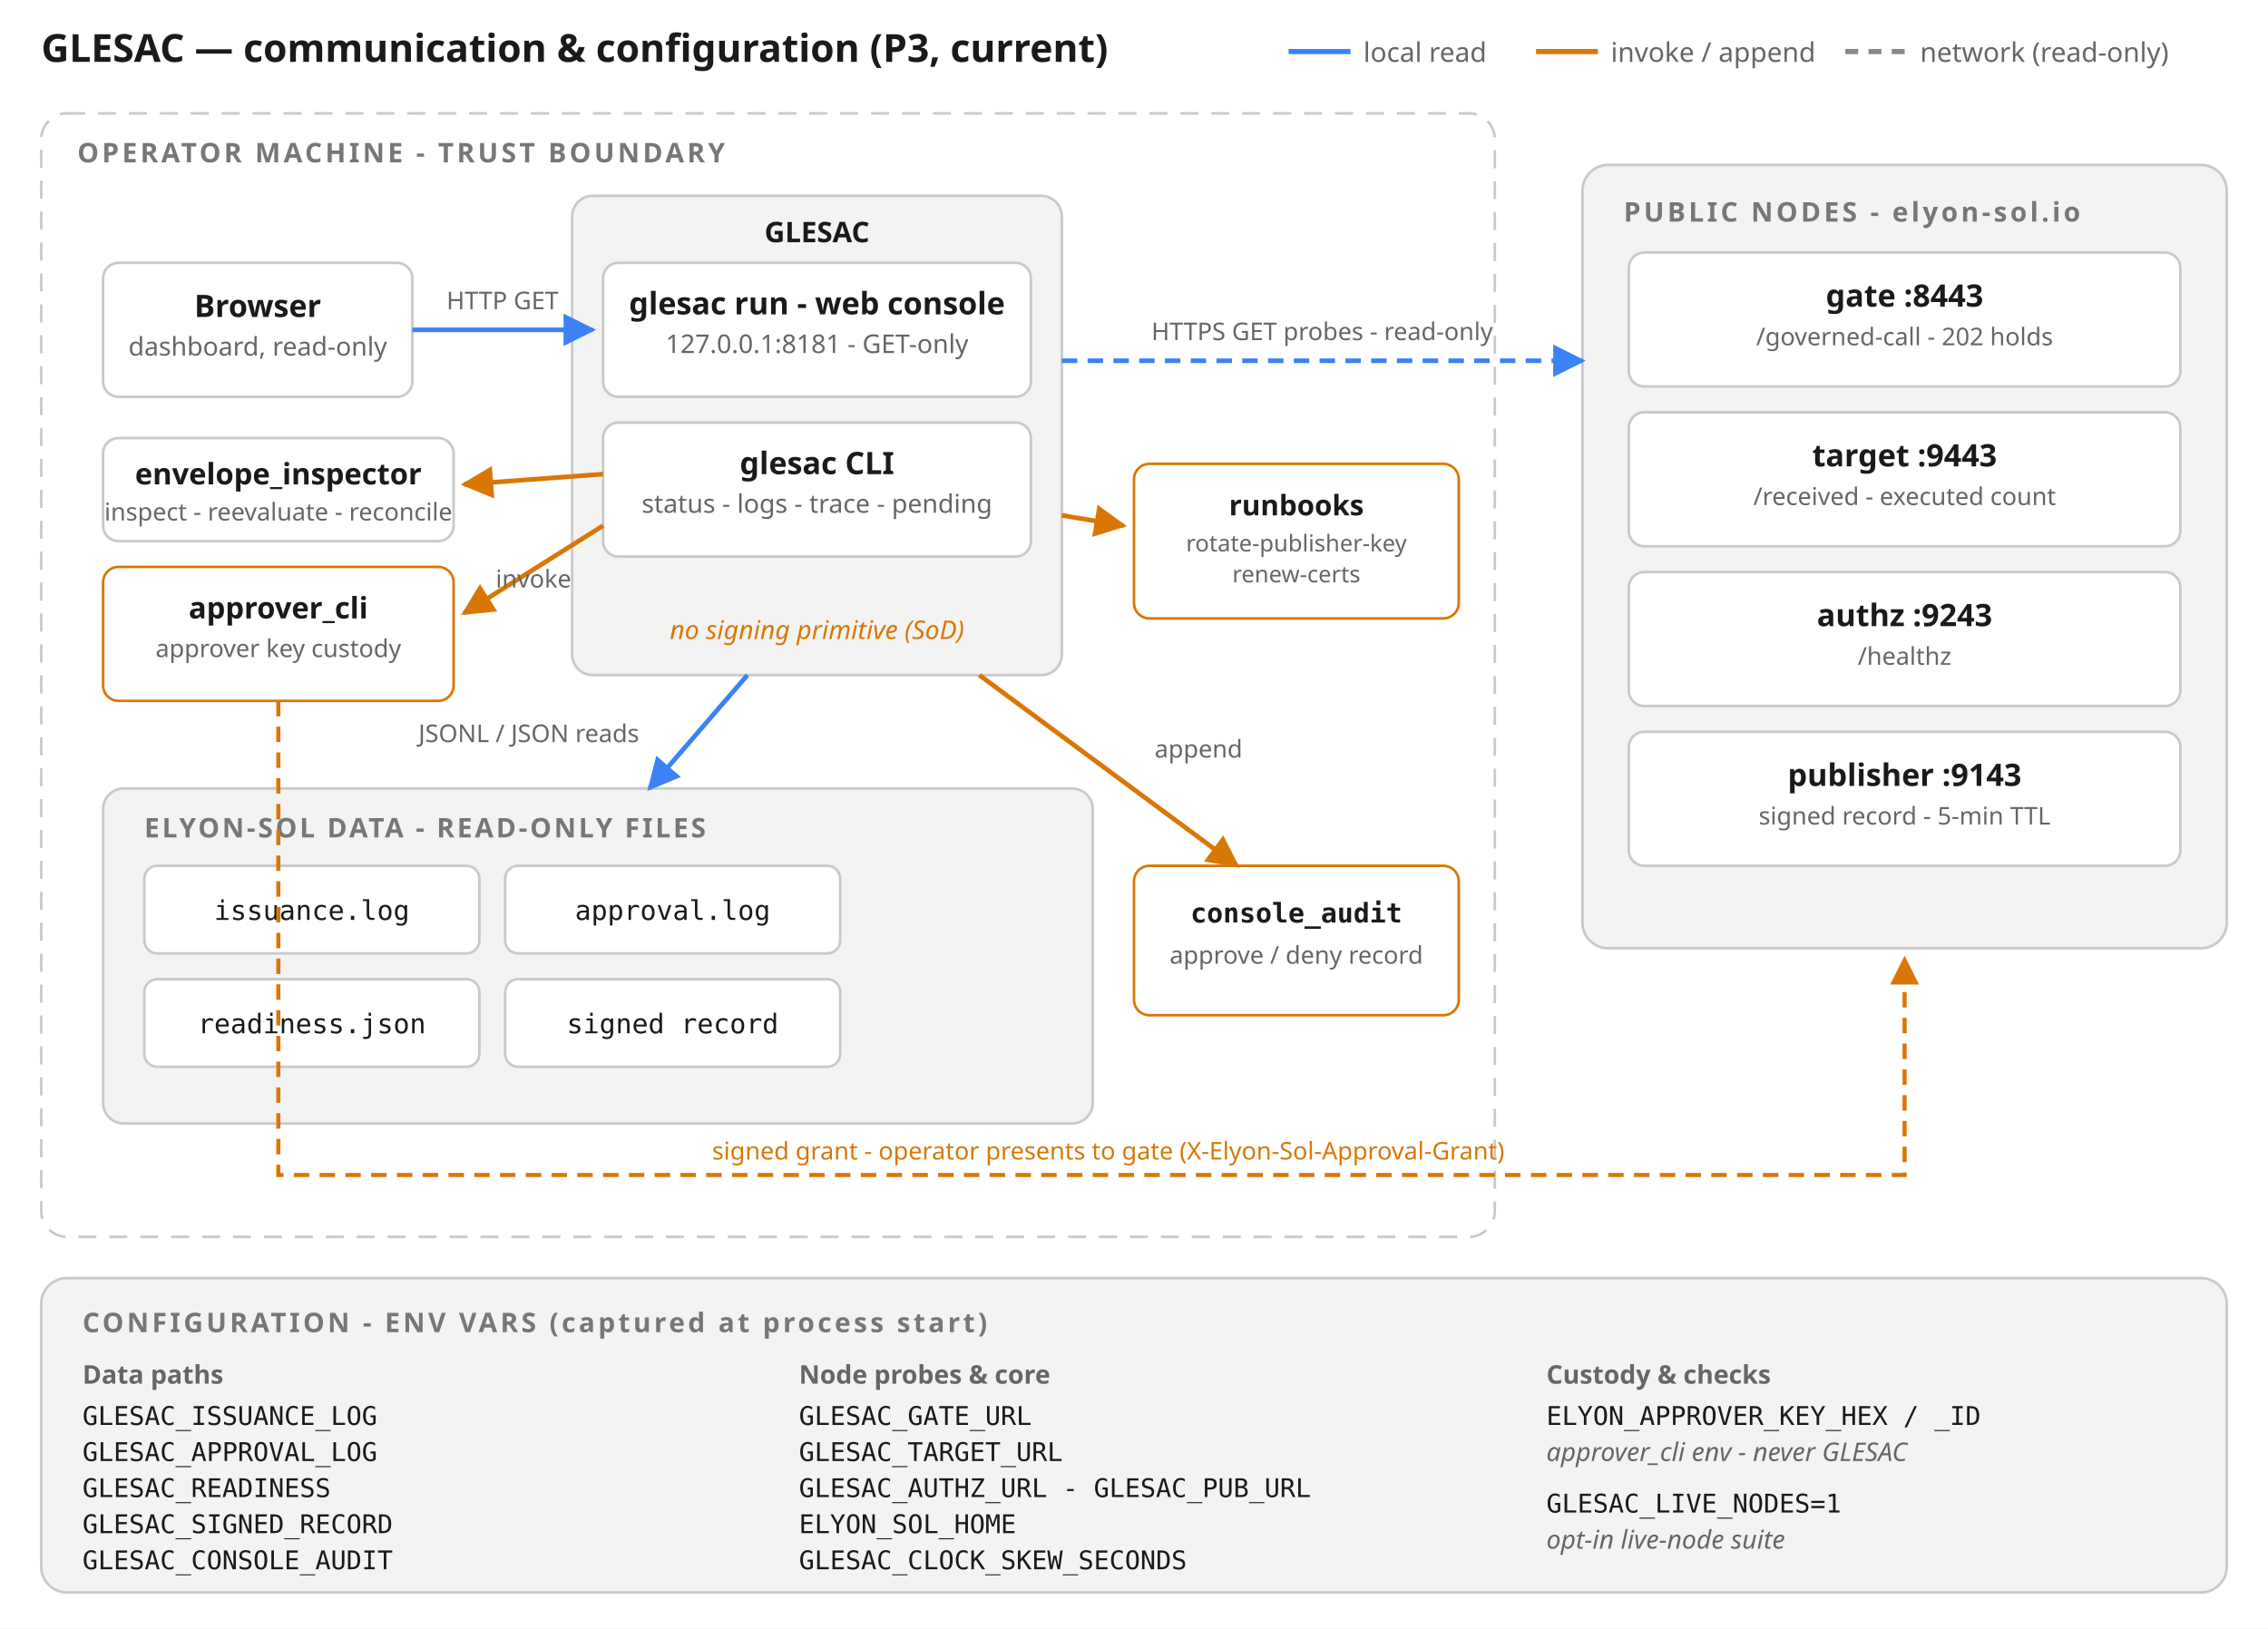
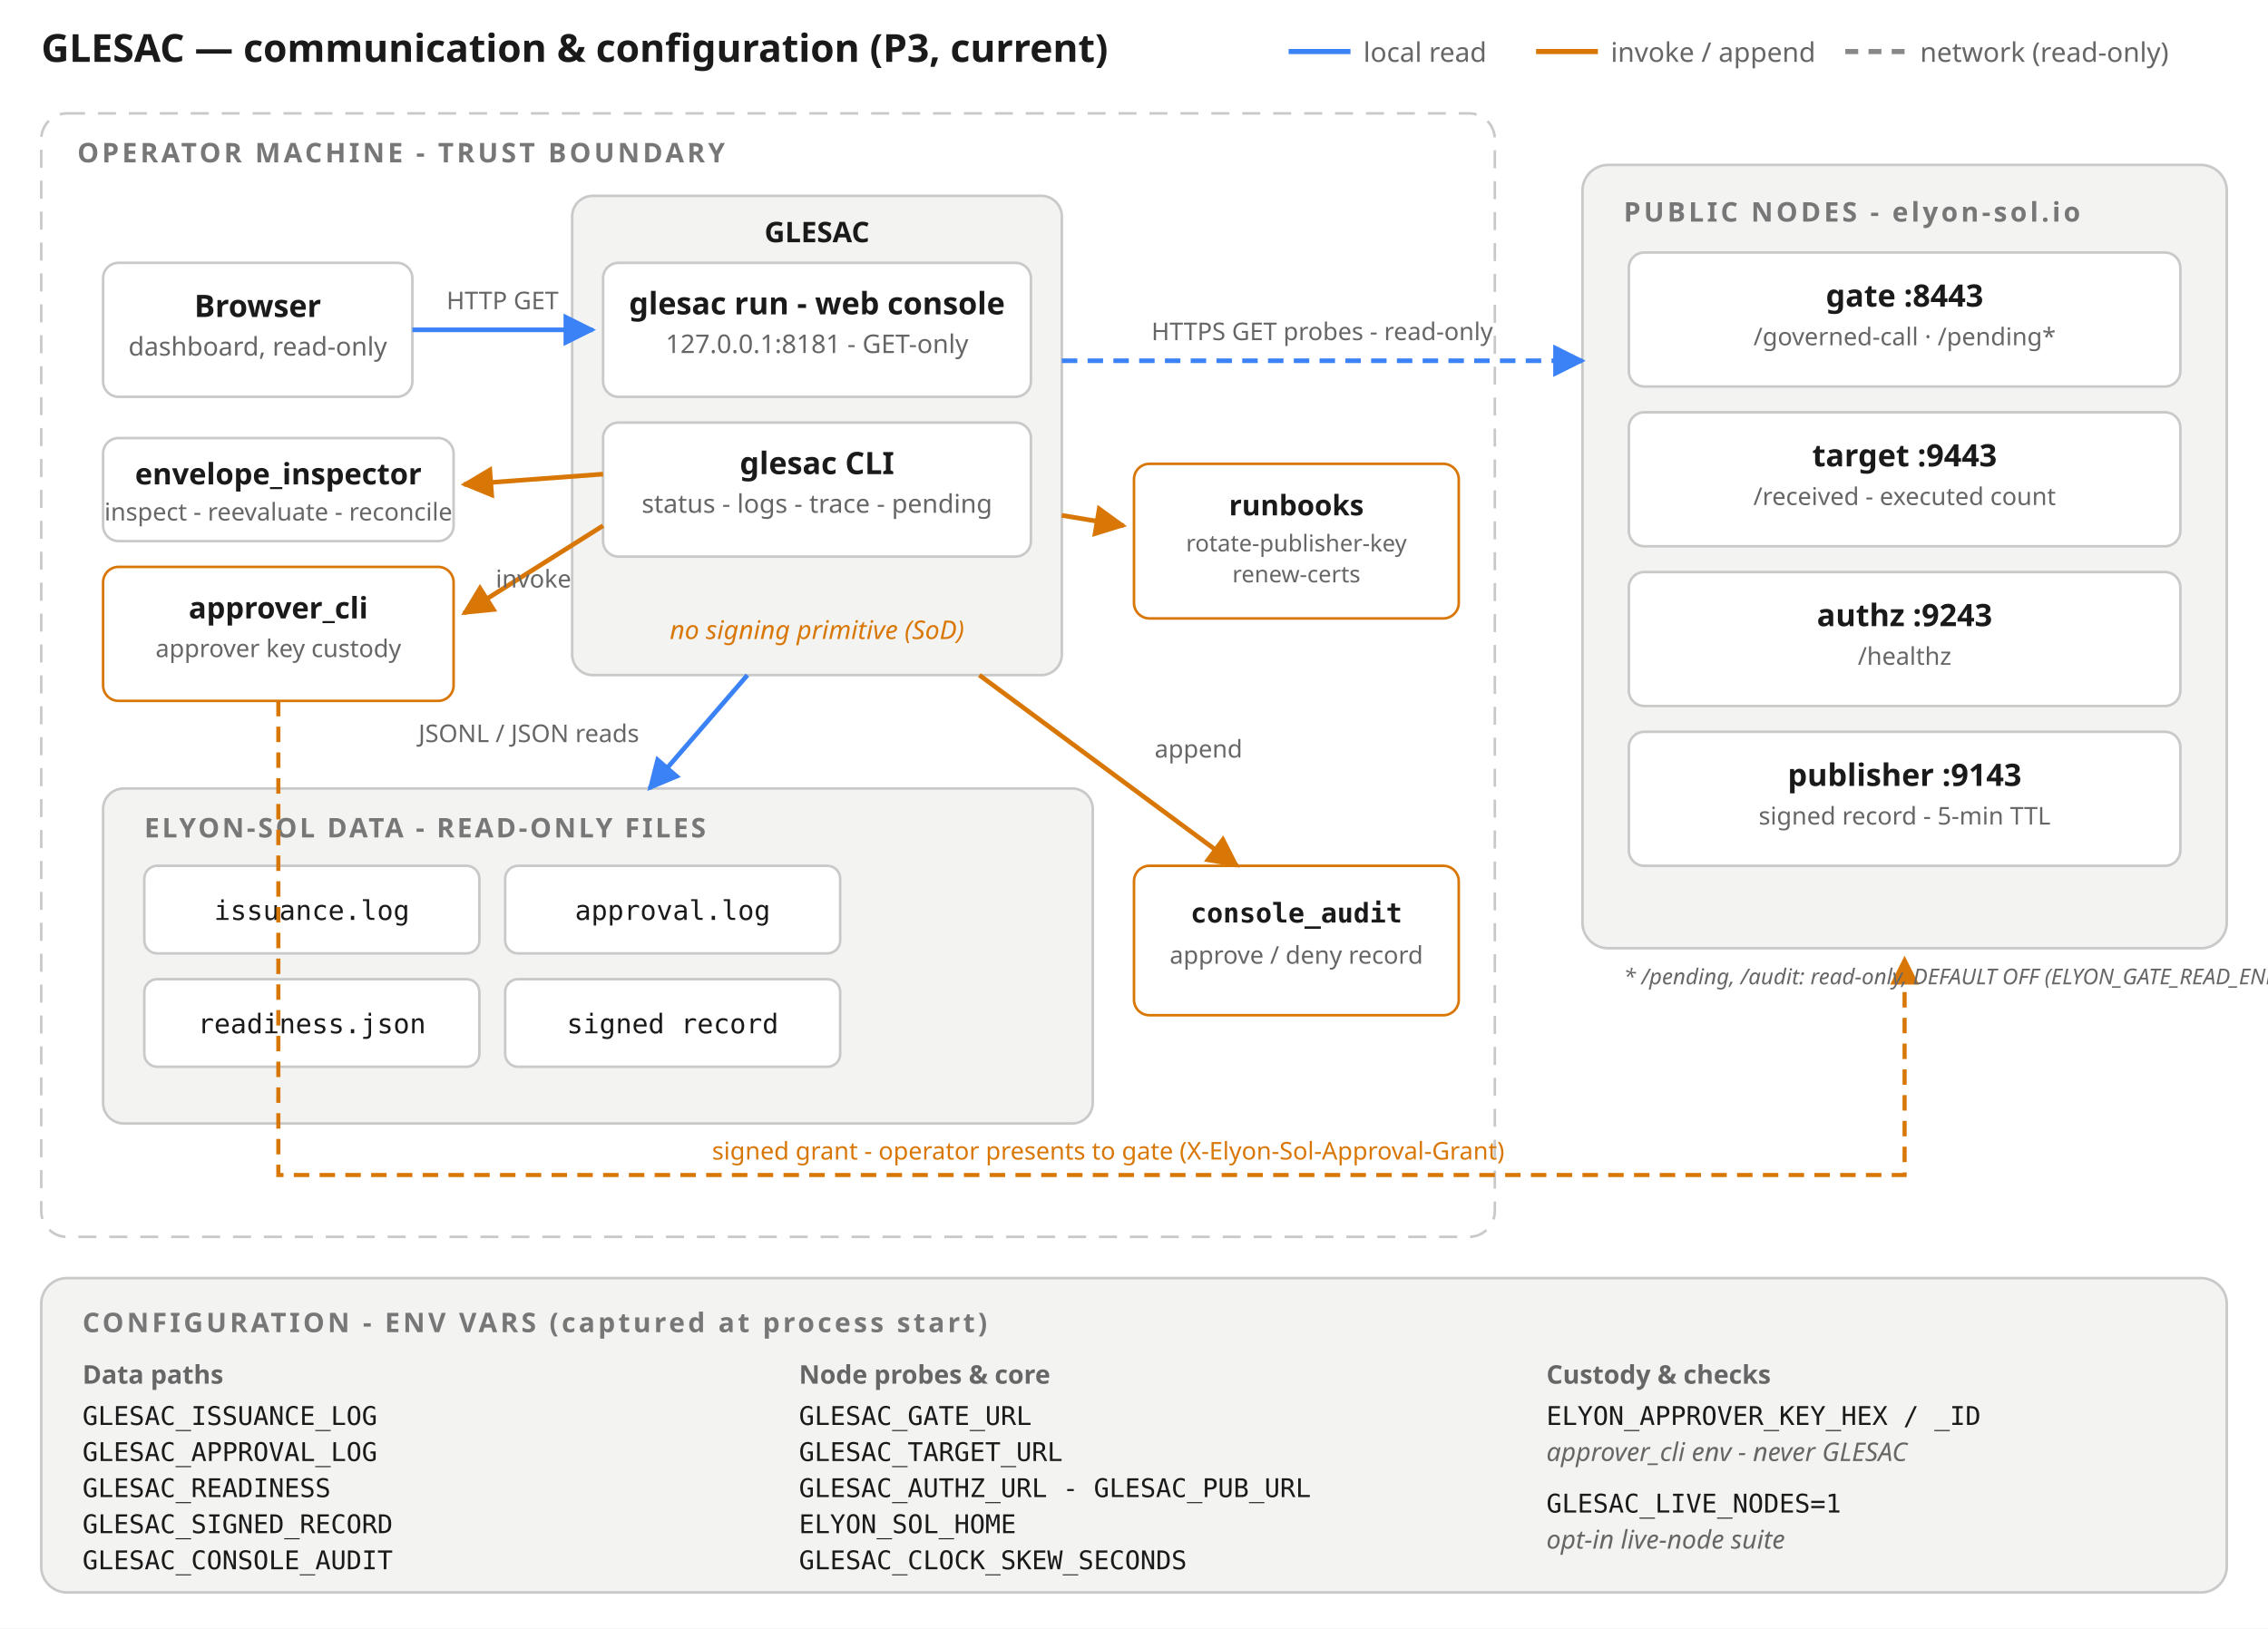
<svg xmlns="http://www.w3.org/2000/svg" viewBox="0 0 880 632" role="img" font-family="ui-sans-serif, system-ui, sans-serif">
  <defs>
    <marker id="ab" viewBox="0 0 10 10" refX="9" refY="5" markerWidth="7" markerHeight="7" orient="auto-start-reverse">
      <path d="M0,0 L10,5 L0,10 z" fill="#3b82f6" />
    </marker>
    <marker id="aa" viewBox="0 0 10 10" refX="9" refY="5" markerWidth="7" markerHeight="7" orient="auto-start-reverse">
      <path d="M0,0 L10,5 L0,10 z" fill="#d97706" />
    </marker>
  </defs>
  <rect x="0" y="0" width="880" height="632" fill="#ffffff" />
  <text x="16" y="24" font-size="15" font-weight="700" fill="#1a1a1a">GLESAC — communication &amp; configuration (P3, current)</text>
  <g font-size="10.5" fill="#666666">
    <line x1="500" y1="20" x2="524" y2="20" stroke="#3b82f6" stroke-width="2" />
    <text x="529" y="24">local read</text>
    <line x1="596" y1="20" x2="620" y2="20" stroke="#d97706" stroke-width="2" />
    <text x="625" y="24">invoke / append</text>
    <line x1="716" y1="20" x2="740" y2="20" stroke="#888888" stroke-width="2" stroke-dasharray="5 4" />
    <text x="745" y="24">network (read-only)</text>
  </g>
  <rect x="16" y="44" width="564" height="436" rx="10" fill="none" stroke="#c9c9c9" stroke-dasharray="7 5" />
  <text x="30" y="63" font-size="10.5" font-weight="700" letter-spacing="1.2" fill="#777777">OPERATOR MACHINE - TRUST BOUNDARY</text>
  <rect x="222" y="76" width="190" height="186" rx="8" fill="#f3f3f2" stroke="#c9c9c9" />
  <text x="317" y="94" font-size="11" font-weight="700" text-anchor="middle" fill="#1a1a1a">GLESAC</text>
  <rect x="234" y="102" width="166" height="52" rx="6" fill="#ffffff" stroke="#c9c9c9" />
  <text x="317" y="122" font-size="12" font-weight="600" text-anchor="middle" fill="#1a1a1a">glesac run - web console</text>
  <text x="317" y="137" font-size="10" text-anchor="middle" fill="#666666">127.0.0.1:8181 - GET-only</text>
  <rect x="234" y="164" width="166" height="52" rx="6" fill="#ffffff" stroke="#c9c9c9" />
  <text x="317" y="184" font-size="12" font-weight="600" text-anchor="middle" fill="#1a1a1a">glesac CLI</text>
  <text x="317" y="199" font-size="10" text-anchor="middle" fill="#666666">status - logs - trace - pending</text>
  <text x="317" y="248" font-size="10" font-style="italic" text-anchor="middle" fill="#d97706">no signing primitive (SoD)</text>
  <rect x="40" y="102" width="120" height="52" rx="6" fill="#ffffff" stroke="#c9c9c9" />
  <text x="100" y="123" font-size="12" font-weight="600" text-anchor="middle" fill="#1a1a1a">Browser</text>
  <text x="100" y="138" font-size="10" text-anchor="middle" fill="#666666">dashboard, read-only</text>
  <line x1="160" y1="128" x2="230" y2="128" stroke="#3b82f6" stroke-width="1.8" marker-end="url(#ab)" />
  <text x="195" y="120" font-size="9.5" text-anchor="middle" fill="#666666">HTTP GET</text>
  <rect x="40" y="170" width="136" height="40" rx="6" fill="#ffffff" stroke="#c9c9c9" />
  <text x="108" y="188" font-size="11.5" font-weight="600" text-anchor="middle" fill="#1a1a1a">envelope_inspector</text>
  <text x="108" y="202" font-size="9.5" text-anchor="middle" fill="#666666">inspect - reevaluate - reconcile</text>
  <rect x="40" y="220" width="136" height="52" rx="6" fill="#ffffff" stroke="#d97706" />
  <text x="108" y="240" font-size="11.5" font-weight="600" text-anchor="middle" fill="#1a1a1a">approver_cli</text>
  <text x="108" y="255" font-size="9.5" text-anchor="middle" fill="#666666">approver key custody</text>
  <line x1="234" y1="184" x2="180" y2="188" stroke="#d97706" stroke-width="1.8" marker-end="url(#aa)" />
  <line x1="234" y1="204" x2="180" y2="238" stroke="#d97706" stroke-width="1.8" marker-end="url(#aa)" />
  <text x="207" y="228" font-size="9.5" text-anchor="middle" fill="#666666">invoke</text>
  <rect x="40" y="306" width="384" height="130" rx="8" fill="#f3f3f2" stroke="#c9c9c9" />
  <text x="56" y="325" font-size="10.5" font-weight="700" letter-spacing="1" fill="#777777">ELYON-SOL DATA - READ-ONLY FILES</text>
  <g font-size="10.5" font-family="ui-monospace, monospace" fill="#1a1a1a">
    <rect x="56" y="336" width="130" height="34" rx="5" fill="#ffffff" stroke="#c9c9c9" />
    <text x="121" y="357" text-anchor="middle">issuance.log</text>
    <rect x="196" y="336" width="130" height="34" rx="5" fill="#ffffff" stroke="#c9c9c9" />
    <text x="261" y="357" text-anchor="middle">approval.log</text>
    <rect x="56" y="380" width="130" height="34" rx="5" fill="#ffffff" stroke="#c9c9c9" />
    <text x="121" y="401" text-anchor="middle">readiness.json</text>
    <rect x="196" y="380" width="130" height="34" rx="5" fill="#ffffff" stroke="#c9c9c9" />
    <text x="261" y="401" text-anchor="middle">signed record</text>
  </g>
  <line x1="290" y1="262" x2="252" y2="306" stroke="#3b82f6" stroke-width="1.8" marker-end="url(#ab)" />
  <text x="248" y="288" font-size="9.5" text-anchor="end" fill="#666666">JSONL / JSON reads</text>
  <rect x="440" y="336" width="126" height="58" rx="6" fill="#ffffff" stroke="#d97706" />
  <text x="503" y="358" font-size="10.5" font-family="ui-monospace, monospace" font-weight="600" text-anchor="middle" fill="#1a1a1a">console_audit</text>
  <text x="503" y="374" font-size="9.5" text-anchor="middle" fill="#666666">approve / deny record</text>
  <line x1="380" y1="262" x2="480" y2="336" stroke="#d97706" stroke-width="1.8" marker-end="url(#aa)" />
  <text x="448" y="294" font-size="9.5" fill="#666666">append</text>
  <rect x="614" y="64" width="250" height="304" rx="10" fill="#f3f3f2" stroke="#c9c9c9" />
  <text x="630" y="86" font-size="10.5" font-weight="700" letter-spacing="1.2" fill="#777777">PUBLIC NODES - elyon-sol.io</text>
  <g font-size="12" font-weight="600" fill="#1a1a1a">
    <rect x="632" y="98" width="214" height="52" rx="6" fill="#ffffff" stroke="#c9c9c9" />
    <text x="739" y="119" text-anchor="middle">gate :8443</text>
-     <text x="739" y="134" font-size="9.5" font-weight="400" text-anchor="middle" fill="#666666">/governed-call - 202 holds</text>
+     <text x="739" y="134" font-size="9.5" font-weight="400" text-anchor="middle" fill="#666666">/governed-call · /pending*</text>
    <rect x="632" y="160" width="214" height="52" rx="6" fill="#ffffff" stroke="#c9c9c9" />
    <text x="739" y="181" text-anchor="middle">target :9443</text>
    <text x="739" y="196" font-size="9.5" font-weight="400" text-anchor="middle" fill="#666666">/received - executed count</text>
    <rect x="632" y="222" width="214" height="52" rx="6" fill="#ffffff" stroke="#c9c9c9" />
    <text x="739" y="243" text-anchor="middle">authz :9243</text>
    <text x="739" y="258" font-size="9.5" font-weight="400" text-anchor="middle" fill="#666666">/healthz</text>
    <rect x="632" y="284" width="214" height="52" rx="6" fill="#ffffff" stroke="#c9c9c9" />
    <text x="739" y="305" text-anchor="middle">publisher :9143</text>
    <text x="739" y="320" font-size="9.5" font-weight="400" text-anchor="middle" fill="#666666">signed record - 5-min TTL</text>
  </g>
  <line x1="412" y1="140" x2="614" y2="140" stroke="#3b82f6" stroke-width="1.8" stroke-dasharray="6 4" marker-end="url(#ab)" />
  <text x="513" y="132" font-size="9.5" text-anchor="middle" fill="#666666">HTTPS GET probes - read-only</text>
  <path d="M108,272 V456 H739 V372" fill="none" stroke="#d97706" stroke-width="1.6" stroke-dasharray="6 4" marker-end="url(#aa)" />
  <text x="430" y="450" font-size="9.5" text-anchor="middle" fill="#d97706">signed grant - operator presents to gate (X-Elyon-Sol-Approval-Grant)</text>
  <rect x="440" y="180" width="126" height="60" rx="6" fill="#ffffff" stroke="#d97706" />
  <text x="503" y="200" font-size="11" font-weight="600" text-anchor="middle" fill="#1a1a1a">runbooks</text>
  <text x="503" y="214" font-size="9" text-anchor="middle" fill="#666666">rotate-publisher-key</text>
  <text x="503" y="226" font-size="9" text-anchor="middle" fill="#666666">renew-certs</text>
  <line x1="412" y1="200" x2="436" y2="204" stroke="#d97706" stroke-width="1.8" marker-end="url(#aa)" />
  <rect x="16" y="496" width="848" height="122" rx="10" fill="#f3f3f2" stroke="#c9c9c9" />
  <text x="32" y="517" font-size="10.5" font-weight="700" letter-spacing="1.2" fill="#777777">CONFIGURATION - ENV VARS (captured at process start)</text>
  <g font-size="10" font-family="ui-monospace, monospace" fill="#1a1a1a">
    <text x="32" y="537" font-family="ui-sans-serif, system-ui, sans-serif" font-weight="600" fill="#666666">Data paths</text>
    <text x="32" y="553">GLESAC_ISSUANCE_LOG</text>
    <text x="32" y="567">GLESAC_APPROVAL_LOG</text>
    <text x="32" y="581">GLESAC_READINESS</text>
    <text x="32" y="595">GLESAC_SIGNED_RECORD</text>
    <text x="32" y="609">GLESAC_CONSOLE_AUDIT</text>
    <text x="310" y="537" font-family="ui-sans-serif, system-ui, sans-serif" font-weight="600" fill="#666666">Node probes &amp; core</text>
    <text x="310" y="553">GLESAC_GATE_URL</text>
    <text x="310" y="567">GLESAC_TARGET_URL</text>
    <text x="310" y="581">GLESAC_AUTHZ_URL - GLESAC_PUB_URL</text>
    <text x="310" y="595">ELYON_SOL_HOME</text>
    <text x="310" y="609">GLESAC_CLOCK_SKEW_SECONDS</text>
    <text x="600" y="537" font-family="ui-sans-serif, system-ui, sans-serif" font-weight="600" fill="#666666">Custody &amp; checks</text>
    <text x="600" y="553">ELYON_APPROVER_KEY_HEX / _ID</text>
    <text x="600" y="567" font-family="ui-sans-serif, system-ui, sans-serif" font-style="italic" fill="#666666">approver_cli env - never GLESAC</text>
    <text x="600" y="587">GLESAC_LIVE_NODES=1</text>
    <text x="600" y="601" font-family="ui-sans-serif, system-ui, sans-serif" font-style="italic" fill="#666666">opt-in live-node suite</text>
  </g>
+   <text x="630" y="382" font-size="8.5" font-style="italic" fill="#666666">* /pending, /audit: read-only, DEFAULT OFF (ELYON_GATE_READ_ENDPOINTS=1), operator tunnel only</text>
</svg>
